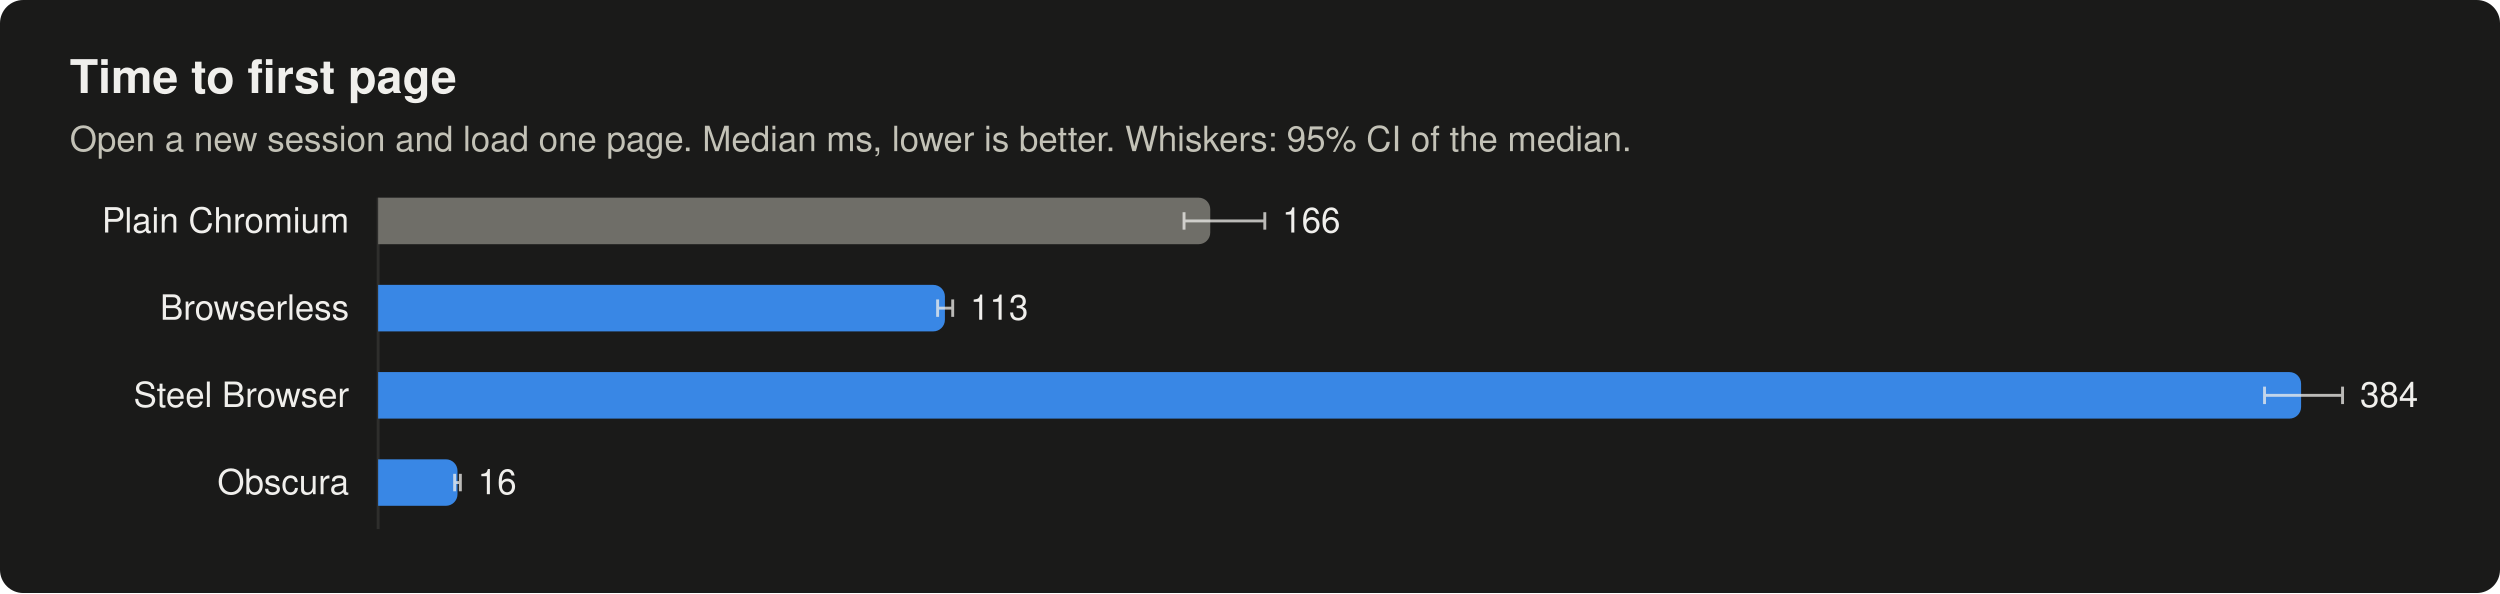
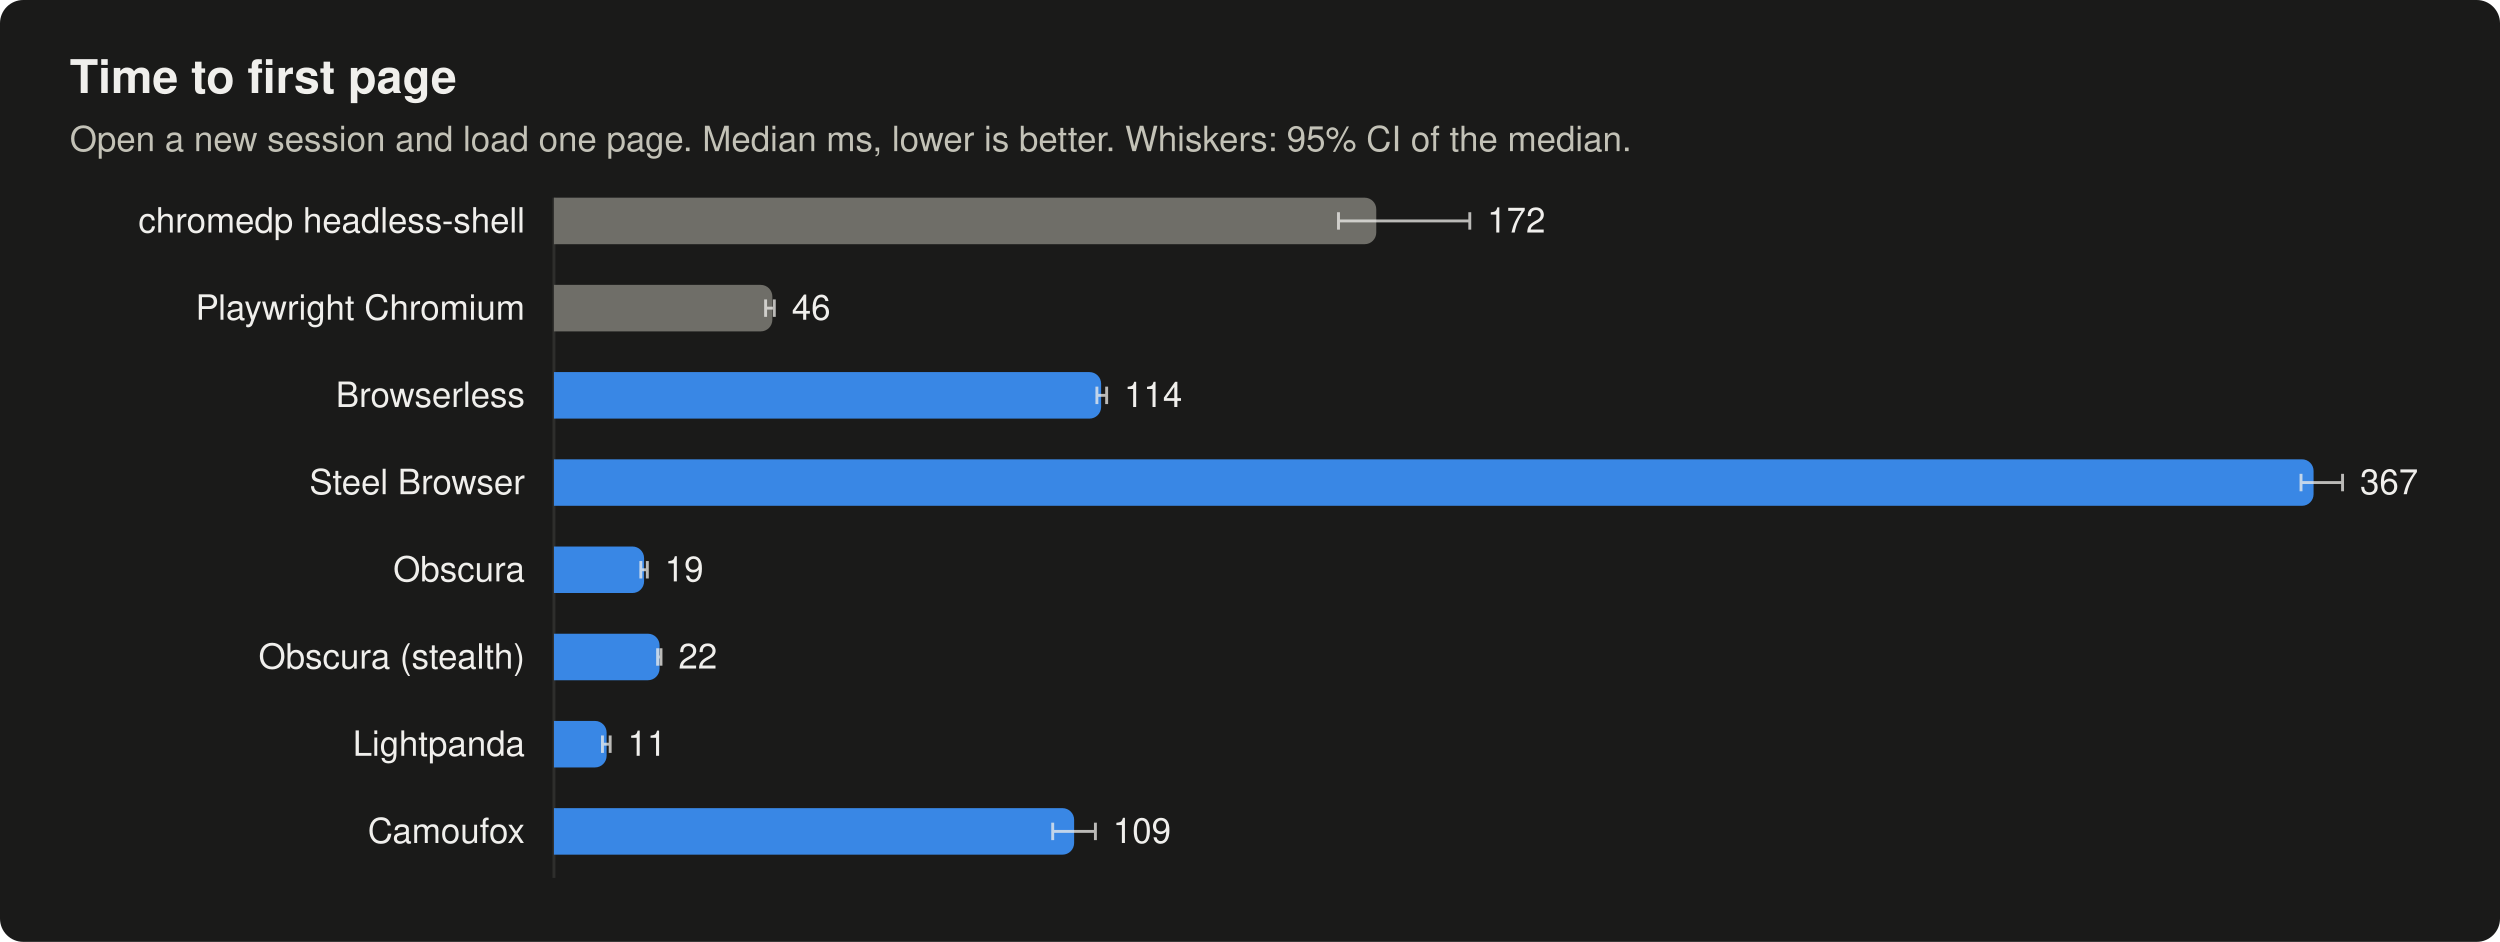
- <svg xmlns="http://www.w3.org/2000/svg" viewBox="0 0 860 204" width="860" height="204" font-family="-apple-system, BlinkMacSystemFont, 'Segoe UI', Helvetica, Arial, sans-serif" role="img" aria-label="Time to first page">
-   <rect width="860" height="204" rx="8" fill="#1a1a19" />
+ <svg xmlns="http://www.w3.org/2000/svg" viewBox="0 0 860 324" width="860" height="324" font-family="-apple-system, BlinkMacSystemFont, 'Segoe UI', Helvetica, Arial, sans-serif" role="img" aria-label="Time to first page">
+   <rect width="860" height="324" rx="8" fill="#1a1a19" />
  <text x="24" y="32" font-size="16" font-weight="600" fill="#f0efec">Time to first page</text>
  <text x="24" y="52" font-size="12" fill="#c3c2b7">Open a new session and load one page. Median ms, lower is better. Whiskers: 95% CI of the median.</text>
-   <line x1="130.08" y1="68" x2="130.08" y2="182" stroke="#2e2e2c" stroke-width="1" />
-   <text x="120.08" y="80" font-size="12" text-anchor="end" fill="#f0efec">Plain Chromium</text>
-   <path d="M130.08,68h282.245a4,4 0 0 1 4,4v8a4,4 0 0 1 -4,4h-282.245z" fill="#6f6e68" />
-   <path d="M407.311,76H435.09M407.311,73v6M435.09,73v6" stroke="#f0efec" stroke-width="1" fill="none" opacity="0.75" />
-   <text x="441.09" y="80" font-size="12" fill="#f0efec" style="font-variant-numeric: tabular-nums">166</text>
-   <text x="120.08" y="110" font-size="12" text-anchor="end" fill="#f0efec">Browserless</text>
-   <path d="M130.08,98h190.97a4,4 0 0 1 4,4v8a4,4 0 0 1 -4,4h-190.97z" fill="#3987e5" />
-   <path d="M322.54,106H327.73M322.54,103v6M327.73,103v6" stroke="#f0efec" stroke-width="1" fill="none" opacity="0.75" />
-   <text x="333.73" y="110" font-size="12" fill="#f0efec" style="font-variant-numeric: tabular-nums">113</text>
-   <text x="120.08" y="140" font-size="12" text-anchor="end" fill="#f0efec">Steel Browser</text>
-   <path d="M130.08,128h657.495a4,4 0 0 1 4,4v8a4,4 0 0 1 -4,4h-657.495z" fill="#3987e5" />
-   <path d="M778.998,136H805.84M778.998,133v6M805.84,133v6" stroke="#f0efec" stroke-width="1" fill="none" opacity="0.75" />
-   <text x="811.84" y="140" font-size="12" fill="#f0efec" style="font-variant-numeric: tabular-nums">384</text>
-   <text x="120.08" y="170" font-size="12" text-anchor="end" fill="#f0efec">Obscura</text>
-   <path d="M130.08,158h23.298a4,4 0 0 1 4,4v8a4,4 0 0 1 -4,4h-23.298z" fill="#3987e5" />
-   <path d="M156.396,166H158.364M156.396,163v6M158.364,163v6" stroke="#f0efec" stroke-width="1" fill="none" opacity="0.75" />
-   <text x="164.364" y="170" font-size="12" fill="#f0efec" style="font-variant-numeric: tabular-nums">16</text>
+   <line x1="190.56" y1="68" x2="190.56" y2="302" stroke="#2e2e2c" stroke-width="1" />
+   <text x="180.56" y="80" font-size="12" text-anchor="end" fill="#f0efec">chromedp headless-shell</text>
+   <path d="M190.56,68h278.875a4,4 0 0 1 4,4v8a4,4 0 0 1 -4,4h-278.875z" fill="#6f6e68" />
+   <path d="M460.441,76H505.608M460.441,73v6M505.608,73v6" stroke="#f0efec" stroke-width="1" fill="none" opacity="0.75" />
+   <text x="511.608" y="80" font-size="12" fill="#f0efec" style="font-variant-numeric: tabular-nums">172</text>
+   <text x="180.56" y="110" font-size="12" text-anchor="end" fill="#f0efec">Playwright Chromium</text>
+   <path d="M190.56,98h71.128a4,4 0 0 1 4,4v8a4,4 0 0 1 -4,4h-71.128z" fill="#6f6e68" />
+   <path d="M263.368,106H266.361M263.368,103v6M266.361,103v6" stroke="#f0efec" stroke-width="1" fill="none" opacity="0.75" />
+   <text x="272.361" y="110" font-size="12" fill="#f0efec" style="font-variant-numeric: tabular-nums">46</text>
+   <text x="180.56" y="140" font-size="12" text-anchor="end" fill="#f0efec">Browserless</text>
+   <path d="M190.56,128h184.223a4,4 0 0 1 4,4v8a4,4 0 0 1 -4,4h-184.223z" fill="#3987e5" />
+   <path d="M377.332,136H380.689M377.332,133v6M380.689,133v6" stroke="#f0efec" stroke-width="1" fill="none" opacity="0.75" />
+   <text x="386.689" y="140" font-size="12" fill="#f0efec" style="font-variant-numeric: tabular-nums">114</text>
+   <text x="180.56" y="170" font-size="12" text-anchor="end" fill="#f0efec">Steel Browser</text>
+   <path d="M190.56,158h601.311a4,4 0 0 1 4,4v8a4,4 0 0 1 -4,4h-601.311z" fill="#3987e5" />
+   <path d="M791.551,166H805.84M791.551,163v6M805.84,163v6" stroke="#f0efec" stroke-width="1" fill="none" opacity="0.75" />
+   <text x="811.84" y="170" font-size="12" fill="#f0efec" style="font-variant-numeric: tabular-nums">367</text>
+   <text x="180.56" y="200" font-size="12" text-anchor="end" fill="#f0efec">Obscura</text>
+   <path d="M190.56,188h27.004a4,4 0 0 1 4,4v8a4,4 0 0 1 -4,4h-27.004z" fill="#3987e5" />
+   <path d="M220.449,196H222.679M220.449,193v6M222.679,193v6" stroke="#f0efec" stroke-width="1" fill="none" opacity="0.75" />
+   <text x="228.679" y="200" font-size="12" fill="#f0efec" style="font-variant-numeric: tabular-nums">19</text>
+   <text x="180.56" y="230" font-size="12" text-anchor="end" fill="#f0efec">Obscura (stealth)</text>
+   <path d="M190.56,218h32.328a4,4 0 0 1 4,4v8a4,4 0 0 1 -4,4h-32.328z" fill="#3987e5" />
+   <path d="M226.219,226H227.378M226.219,223v6M227.378,223v6" stroke="#f0efec" stroke-width="1" fill="none" opacity="0.75" />
+   <text x="233.378" y="230" font-size="12" fill="#f0efec" style="font-variant-numeric: tabular-nums">22</text>
+   <text x="180.56" y="260" font-size="12" text-anchor="end" fill="#f0efec">Lightpanda</text>
+   <path d="M190.56,248h14.113a4,4 0 0 1 4,4v8a4,4 0 0 1 -4,4h-14.113z" fill="#3987e5" />
+   <path d="M207.242,256H209.898M207.242,253v6M209.898,253v6" stroke="#f0efec" stroke-width="1" fill="none" opacity="0.75" />
+   <text x="215.898" y="260" font-size="12" fill="#f0efec" style="font-variant-numeric: tabular-nums">11</text>
+   <text x="180.56" y="290" font-size="12" text-anchor="end" fill="#f0efec">Camoufox</text>
+   <path d="M190.56,278h174.939a4,4 0 0 1 4,4v8a4,4 0 0 1 -4,4h-174.939z" fill="#3987e5" />
+   <path d="M362.132,286H376.822M362.132,283v6M376.822,283v6" stroke="#f0efec" stroke-width="1" fill="none" opacity="0.75" />
+   <text x="382.822" y="290" font-size="12" fill="#f0efec" style="font-variant-numeric: tabular-nums">109</text>
</svg>
